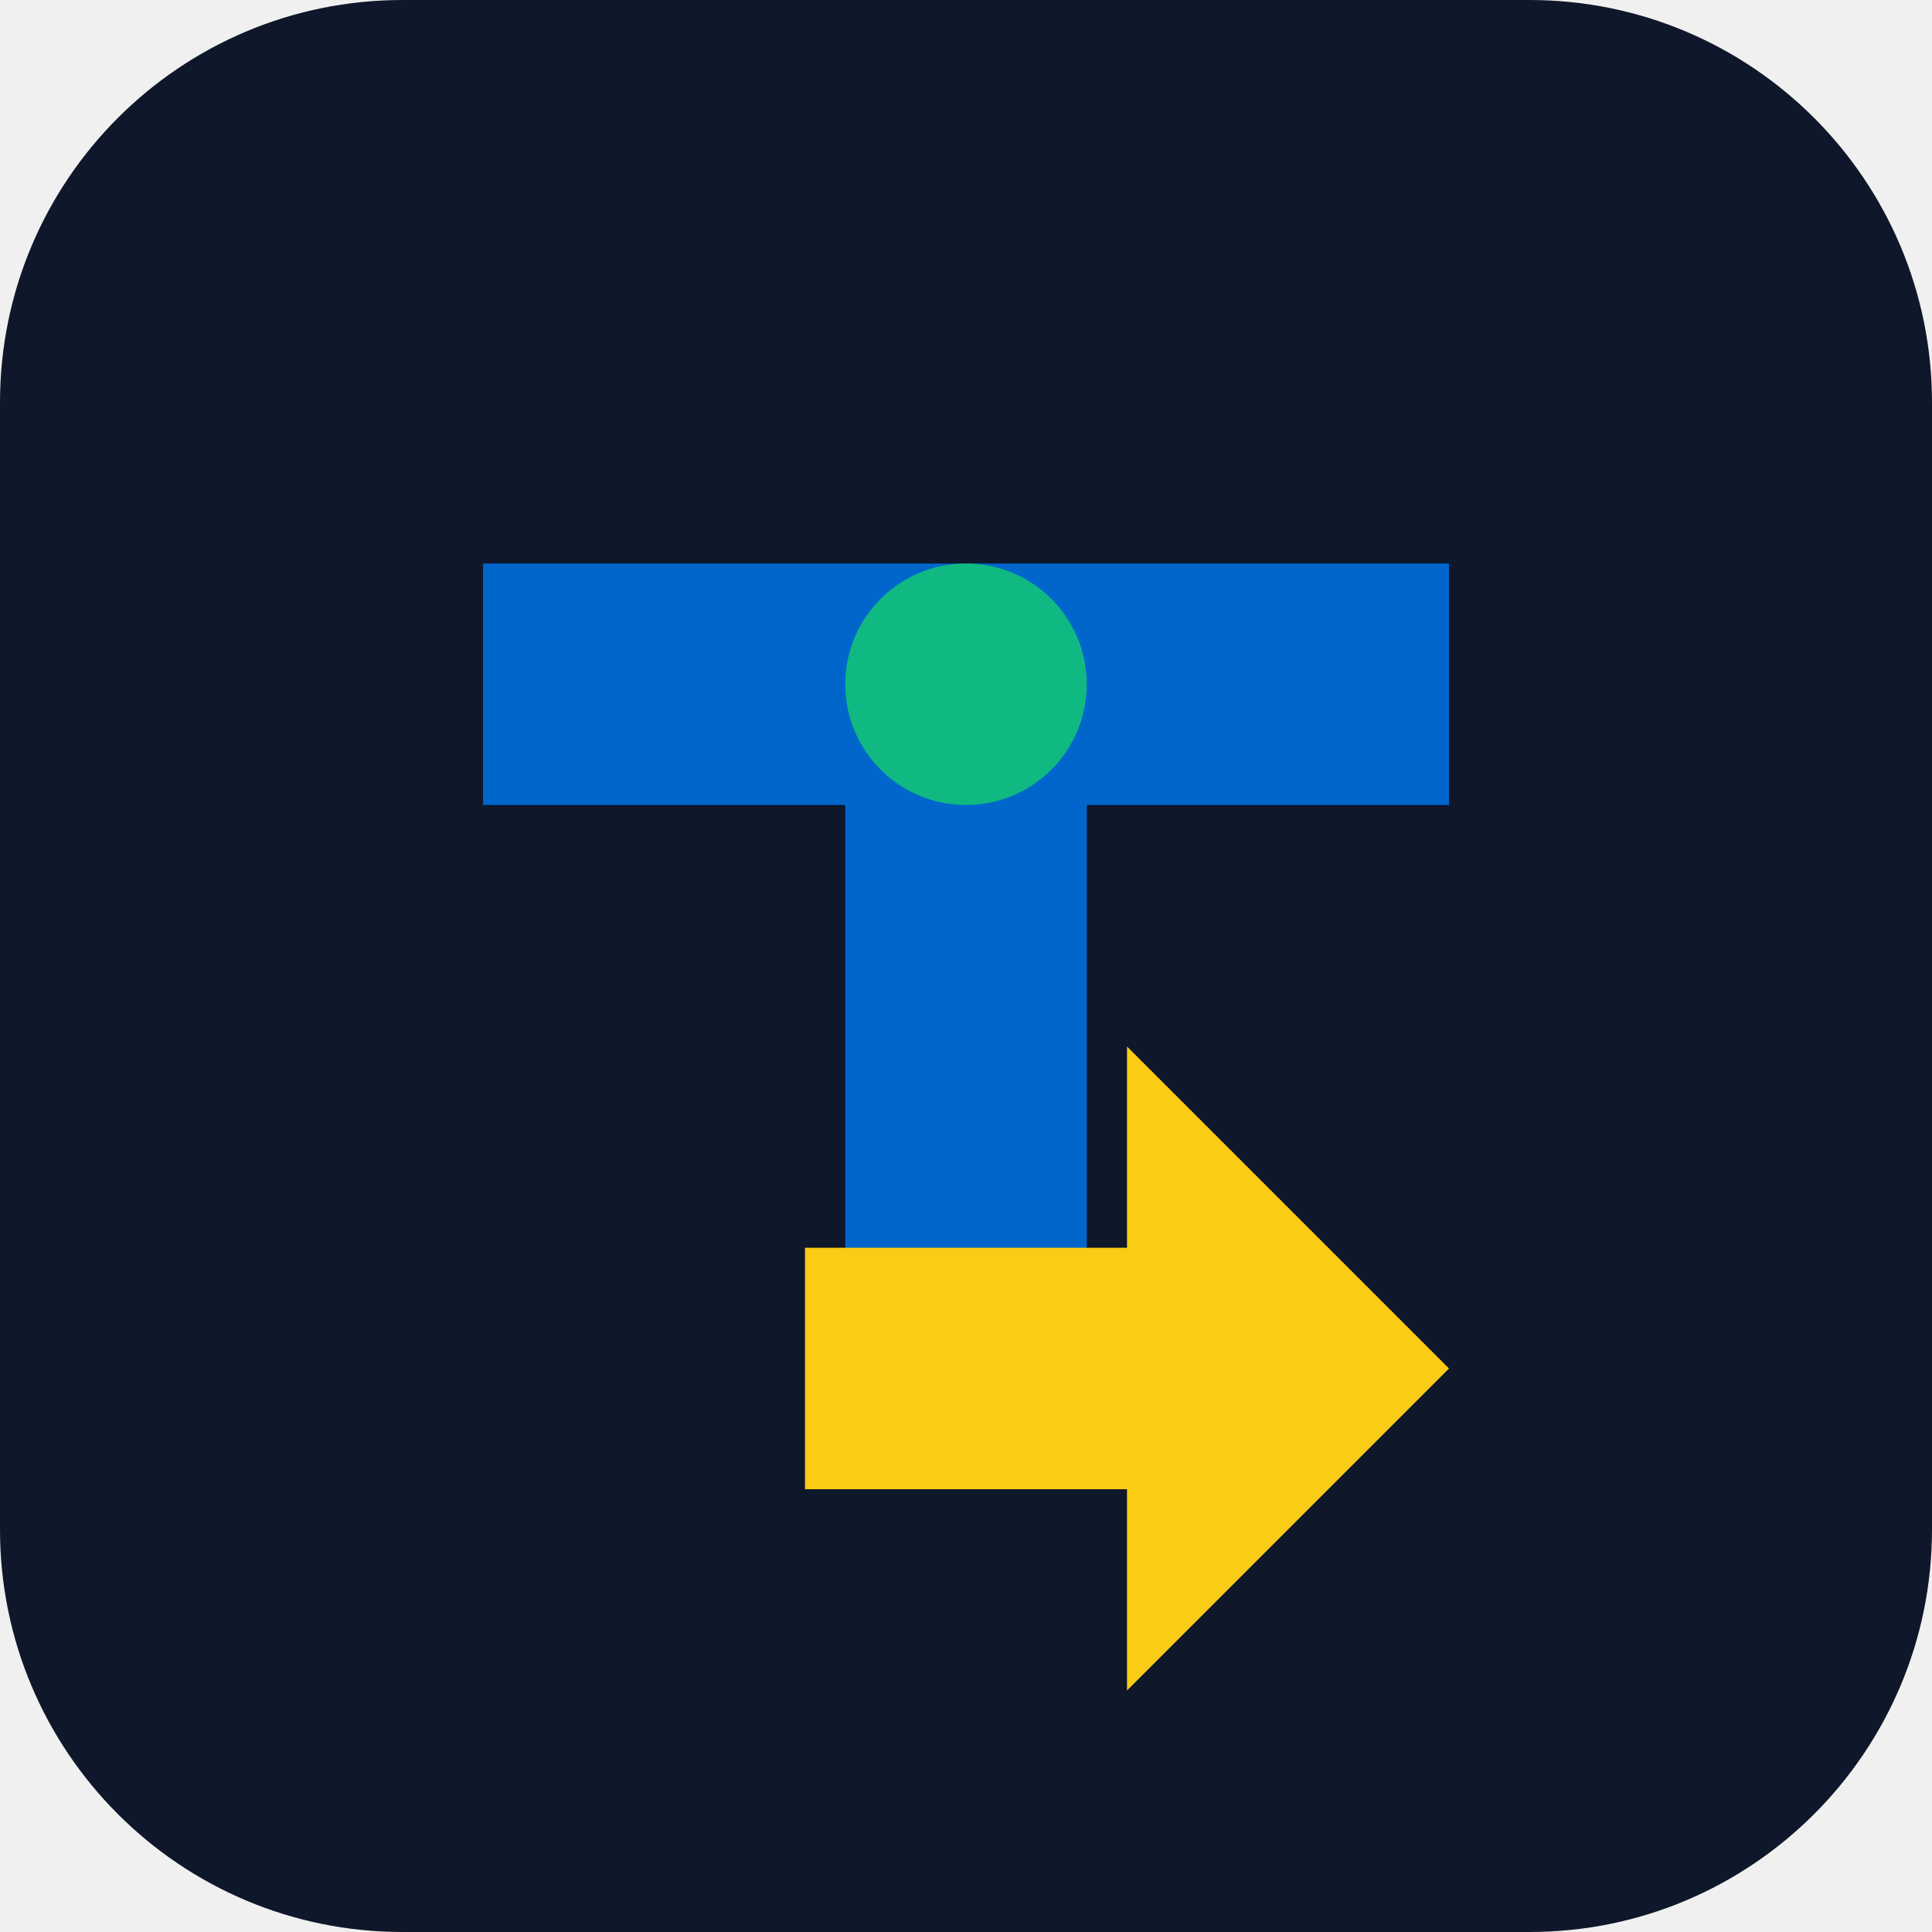
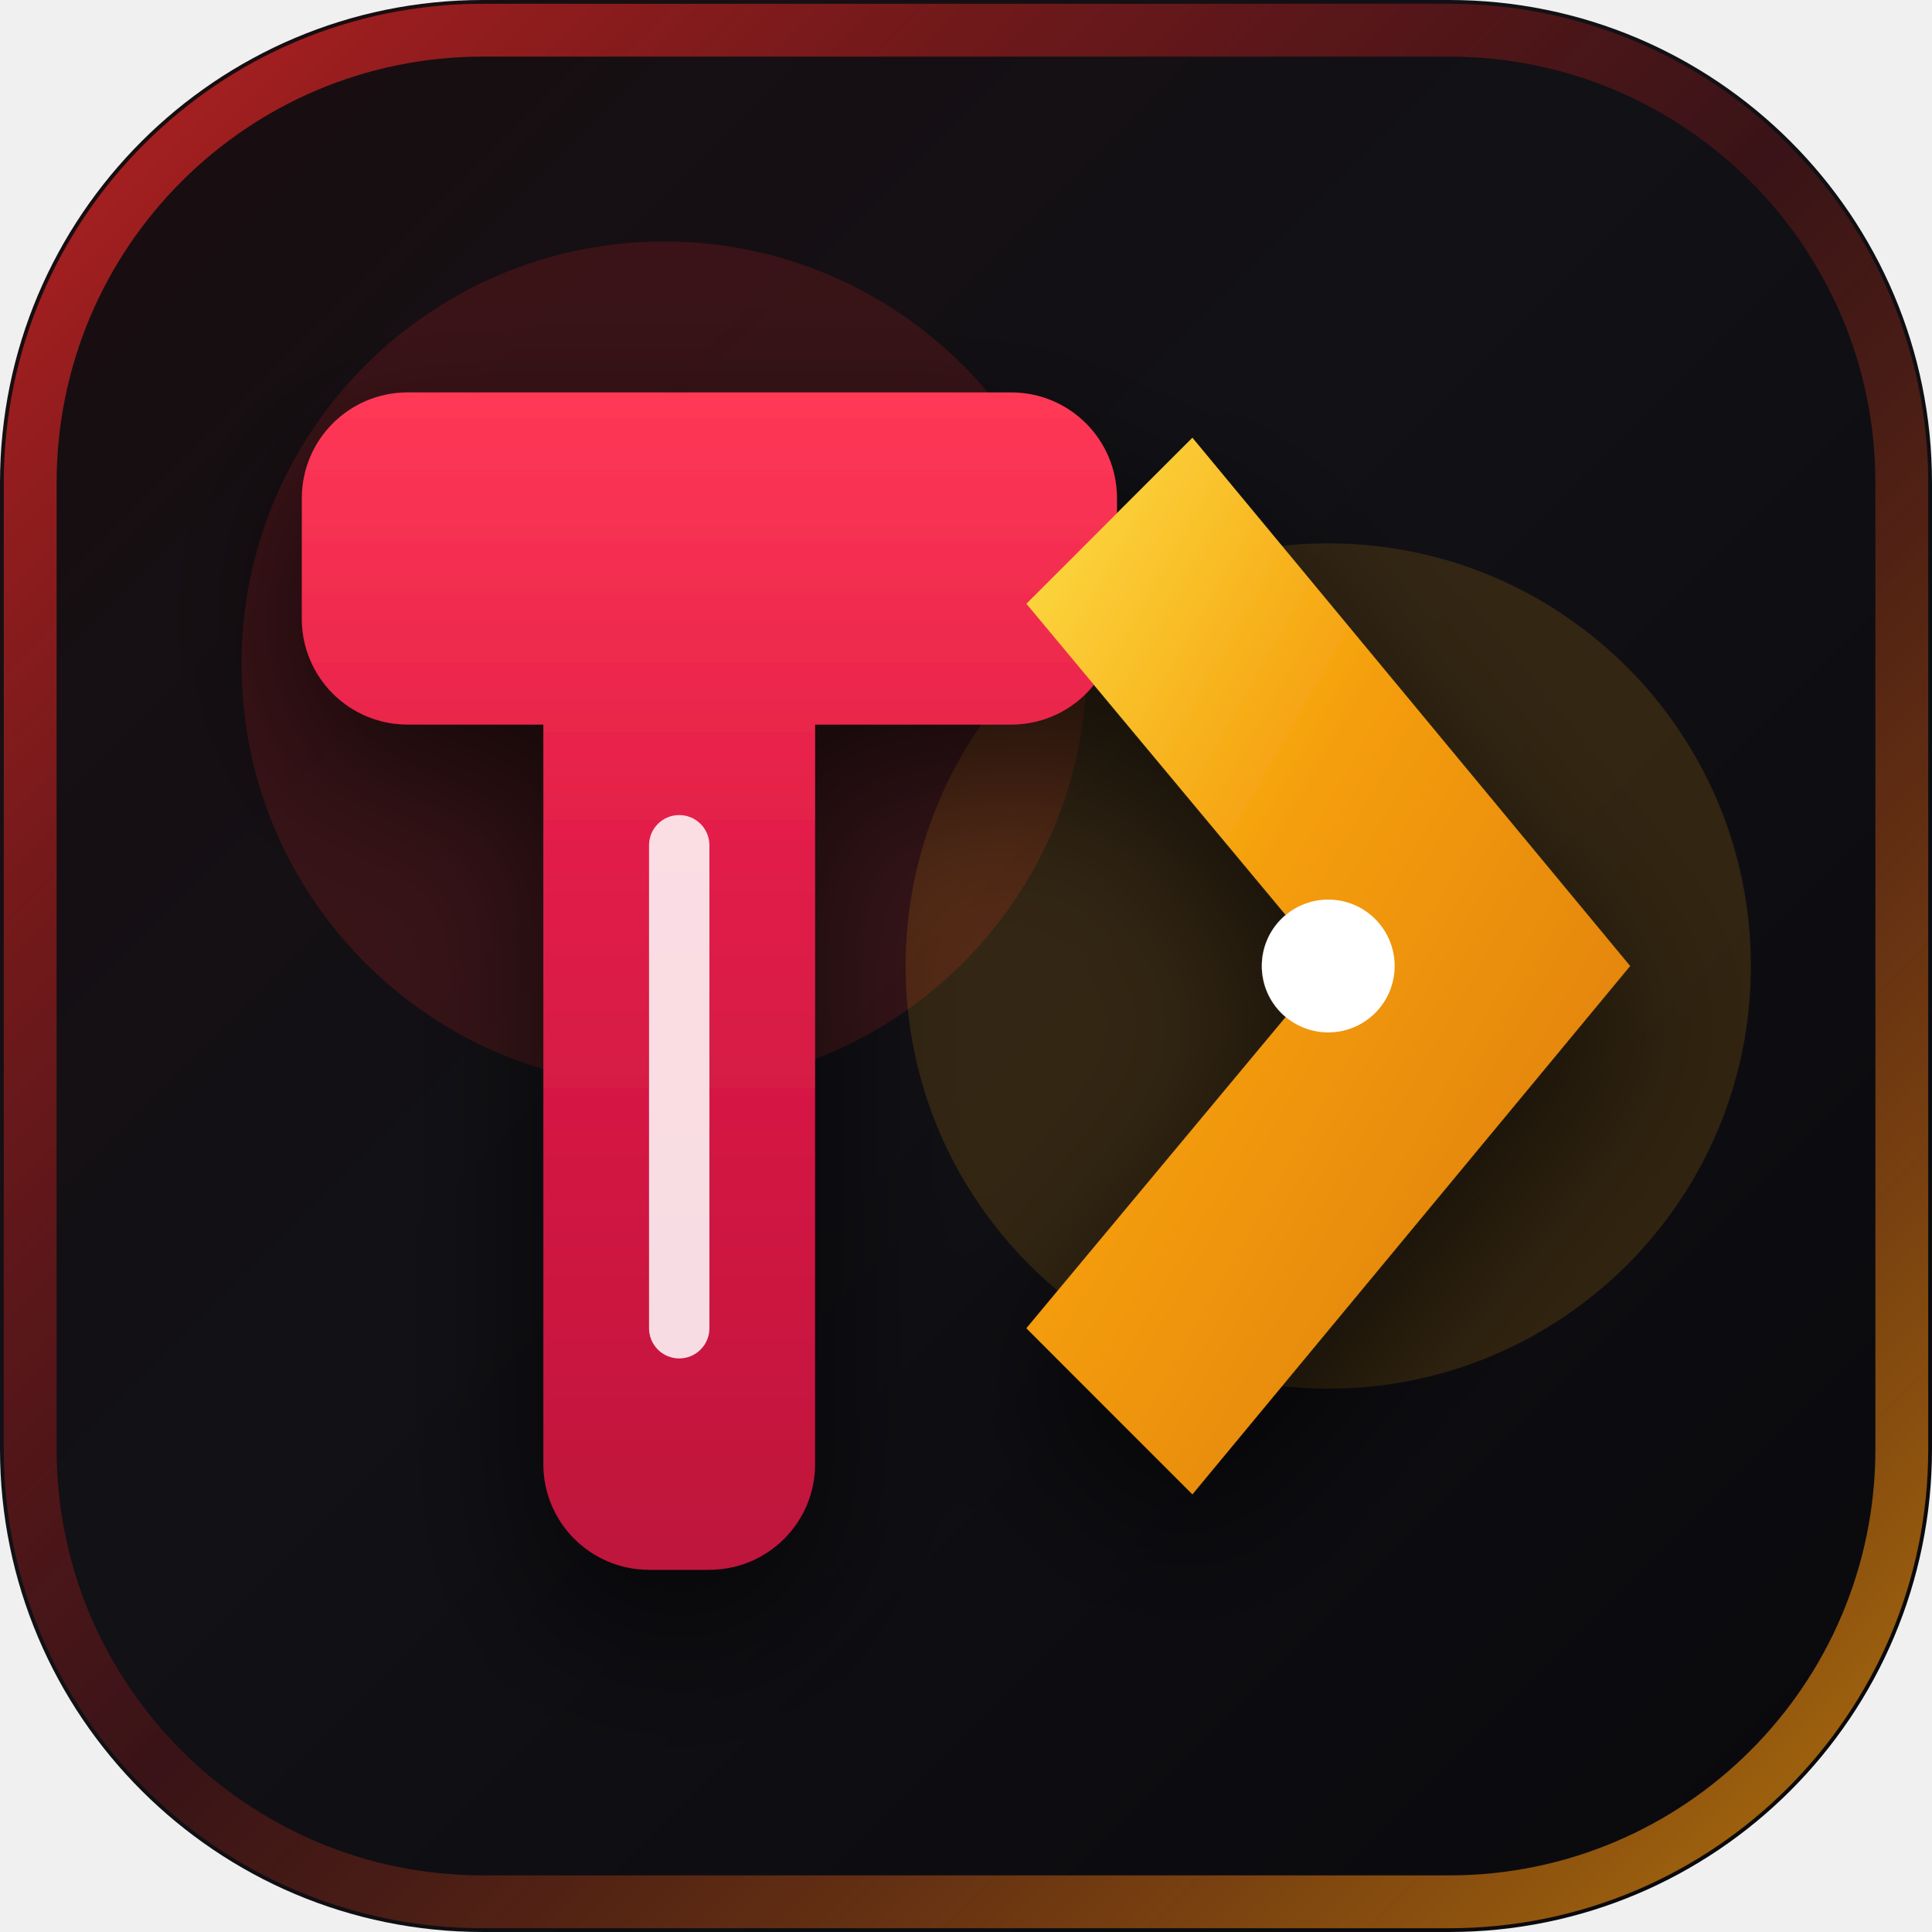
- <svg xmlns="http://www.w3.org/2000/svg" viewBox="0 0 48 48" fill="none">
-   <rect width="48" height="48" rx="10" fill="#0F172A" />
-   <path d="M12 14h24v6H27v16h-6V20H12v-6z" fill="#0066CC" />
-   <path d="M28 26l8 8-8 8v-5h-8v-6h8v-5z" fill="#FACC15" />
-   <circle cx="24" cy="17" r="3" fill="#10B981" />
+ <svg xmlns="http://www.w3.org/2000/svg" viewBox="0 0 64 64" fill="none">
+   <defs>
+     <linearGradient id="bgGrad" x1="0%" y1="0%" x2="100%" y2="100%">
+       <stop offset="0%" stop-color="#1A0D10" />
+       <stop offset="45%" stop-color="#111116" />
+       <stop offset="100%" stop-color="#09090C" />
+     </linearGradient>
+     <linearGradient id="borderGrad" x1="0%" y1="0%" x2="100%" y2="100%">
+       <stop offset="0%" stop-color="#DC2626" stop-opacity="0.8" />
+       <stop offset="50%" stop-color="#991B1B" stop-opacity="0.3" />
+       <stop offset="100%" stop-color="#F59E0B" stop-opacity="0.7" />
+     </linearGradient>
+     <linearGradient id="tGrad" x1="0%" y1="0%" x2="0%" y2="100%">
+       <stop offset="0%" stop-color="#FF3856" />
+       <stop offset="40%" stop-color="#E11D48" />
+       <stop offset="100%" stop-color="#BE123C" />
+     </linearGradient>
+     <linearGradient id="arrowGrad" x1="0%" y1="0%" x2="100%" y2="100%">
+       <stop offset="0%" stop-color="#FDE047" />
+       <stop offset="40%" stop-color="#F59E0B" />
+       <stop offset="100%" stop-color="#D97706" />
+     </linearGradient>
+     <filter id="shadowFilter" x="-20%" y="-20%" width="140%" height="140%">
+       <feDropShadow dx="0" dy="2" stdDeviation="2.5" flood-color="#000000" flood-opacity="0.6" />
+     </filter>
+   </defs>
+   <rect width="64" height="64" rx="16" fill="url(#bgGrad)" />
+   <rect x="1" y="1" width="62" height="62" rx="15" fill="none" stroke="url(#borderGrad)" stroke-width="1.75" />
+   <circle cx="22" cy="22" r="14" fill="#DC2626" opacity="0.18" />
+   <circle cx="44" cy="32" r="14" fill="#F59E0B" opacity="0.16" />
+   <g filter="url(#shadowFilter)">
+     <path d="M10 16.5C10 14.567 11.567 13 13.5 13H33.5C35.433 13 37 14.567 37 16.5V20.5C37 22.433 35.433 24 33.5 24H27V48.5C27 50.433 25.433 52 23.5 52H21.5C19.567 52 18 50.433 18 48.5V24H13.5C11.567 24 10 22.433 10 20.5V16.5Z" fill="url(#tGrad)" />
+     <rect x="21.5" y="27" width="2" height="18" rx="1" fill="#FFFFFF" opacity="0.85" />
+     <path d="M34 20L44 32L34 44L39.5 49.5L54 32L39.5 14.5L34 20Z" fill="url(#arrowGrad)" />
+     <circle cx="44" cy="32" r="2.2" fill="#FFFFFF" />
+   </g>
</svg>
